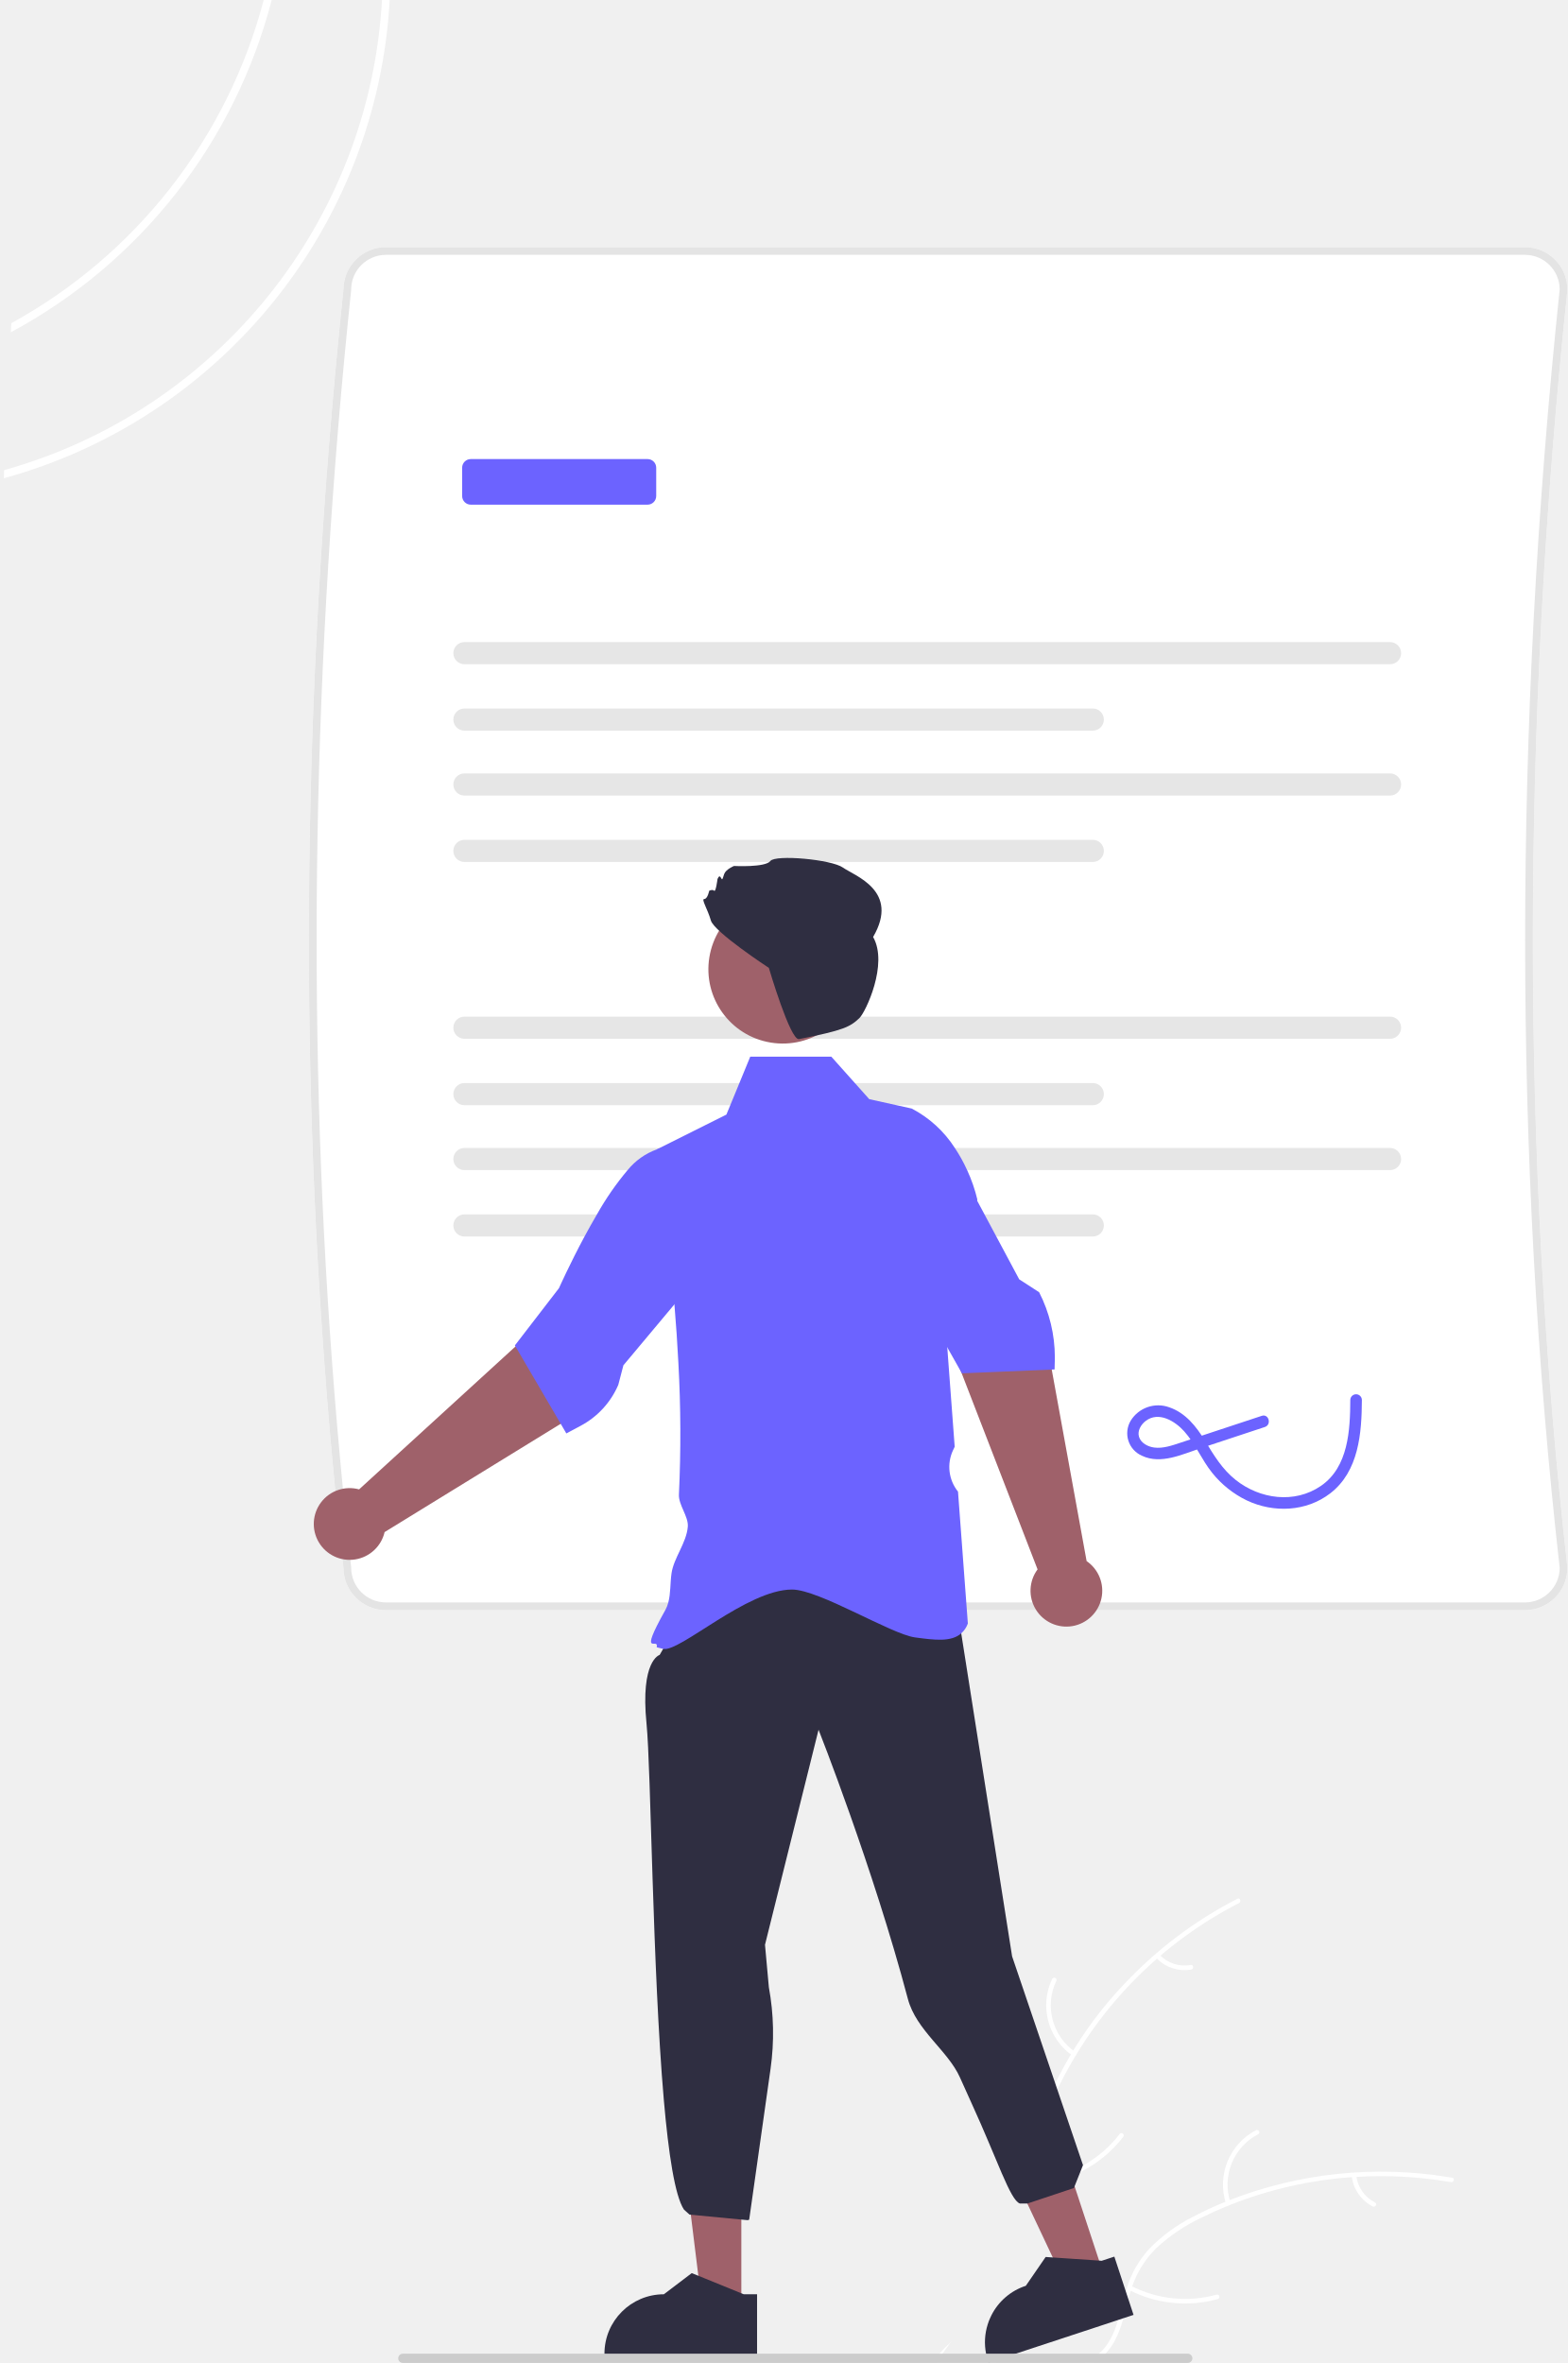
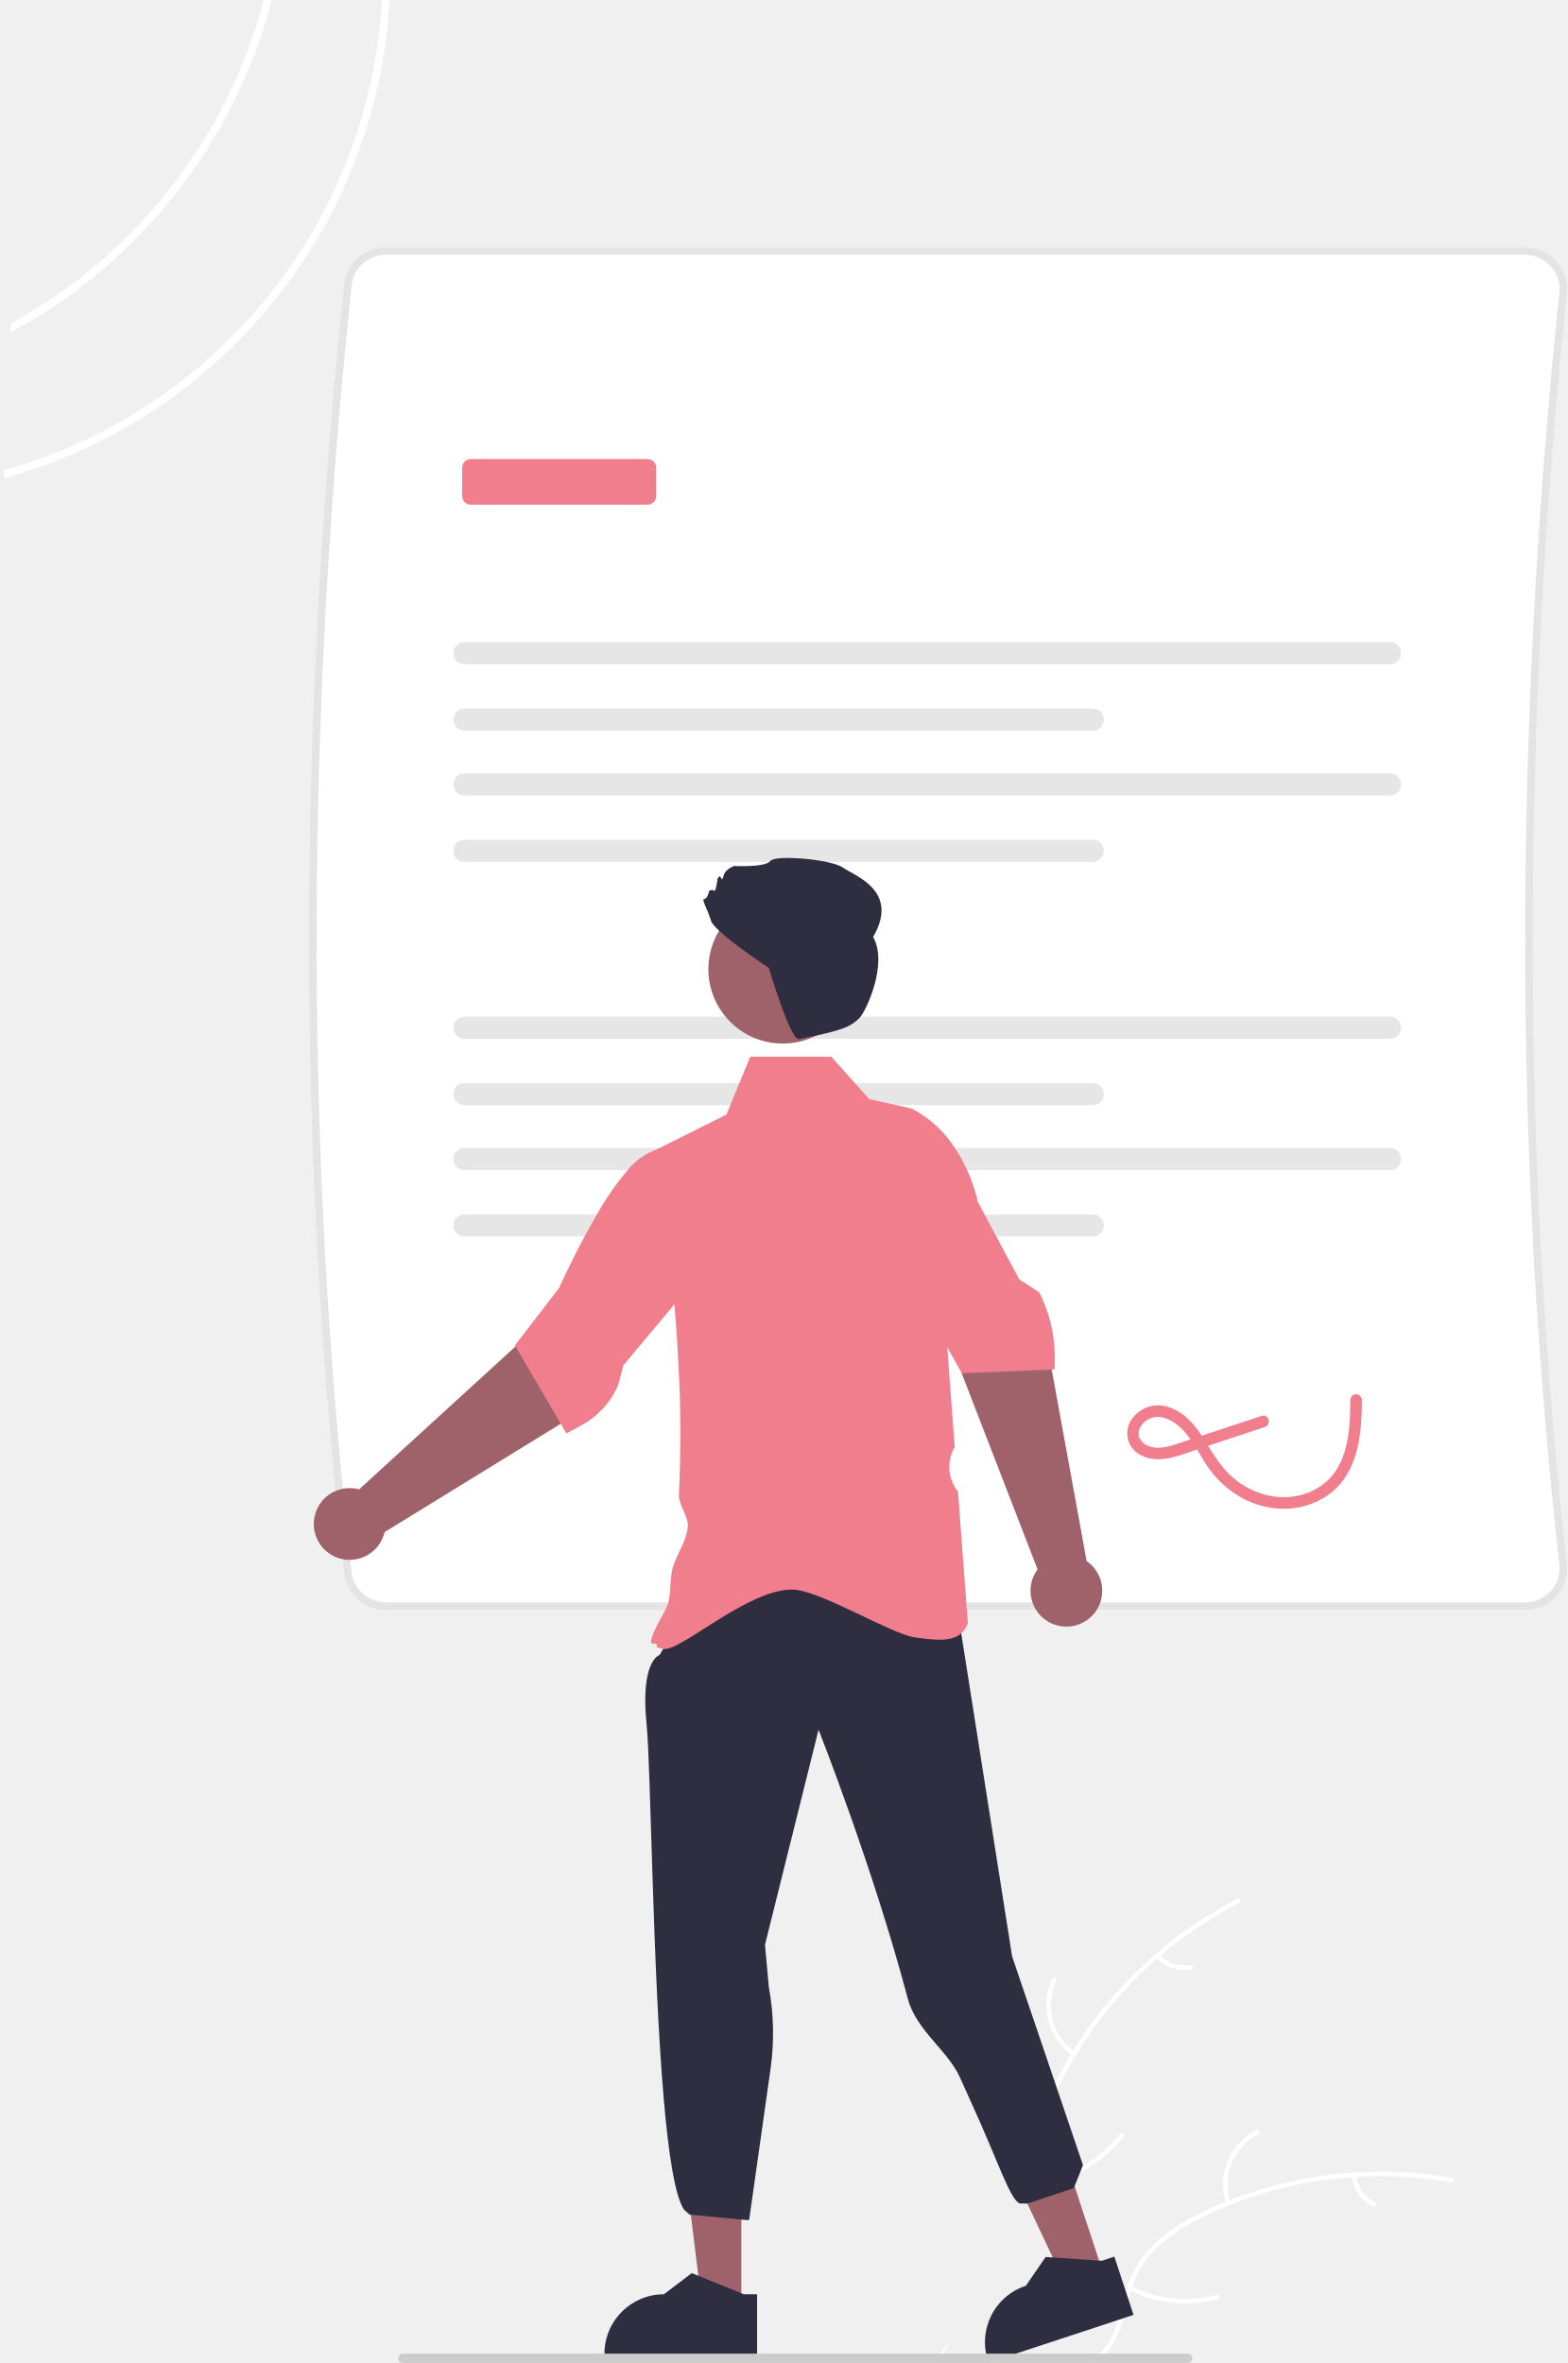
<svg xmlns="http://www.w3.org/2000/svg" data-name="Layer 1" width="405.949" height="611.97" viewBox="0 0 405.949 611.97">
  <path d="M717.73,647.62c-.31.35-.62.71-.92,1.07a117.723,117.723,0,0,0-11.32,15.54c-.27.42-.53.85-.77,1.27A124.618,124.618,0,0,0,688.83,708.54q-.87,5.16-1.31,10.38-.315,4.02-.38,8.05c-.16,11.28.84,23.83-6.43,32.45a22.689,22.689,0,0,1-6.98,5.48,29.179,29.179,0,0,1-6.32,2.39H644.74c-1.14-.17-2.28-.35-3.42-.53-.03,0-.06-.01-.09-.01l-.23.08-1.37.46-.06.02v-.02a.486.486,0,0,0-.01-.12,1.618,1.618,0,0,0-.01-.22v-.01c-.01-.2-.02-.39-.02-.59l-.03-.53s-.01-.01,0-.01c-.01-.3-.03-.6-.04-.91-1.05-26.1,1.51-53.07,13.83-76.05a84.971,84.971,0,0,1,16.12-21.21,1.2,1.2,0,0,1,.12-.11c12.81-12.22,29.37-20.21,46.85-19.94Q717.055,647.59,717.73,647.62Z" transform="translate(-396.8706 -155.34)" fill="#f0f0f0" />
  <path d="M717.781,648.185A105.87,105.87,0,0,0,671.788,694.31,45.591,45.591,0,0,0,667.136,707.816a26.149,26.149,0,0,0,1.705,13.656c1.576,4.059,3.659,8.029,4.221,12.401a16.011,16.011,0,0,1-3.973,12.477c-3.638,4.289-8.601,7.015-13.547,9.513-5.491,2.773-11.239,5.566-15.052,10.579-.462.607-1.377-.145-.916-.751,6.633-8.722,18.316-10.624,26.272-17.715,3.712-3.309,6.45-7.757,6.141-12.88-.27-4.48-2.414-8.576-4.046-12.672a27.902,27.902,0,0,1-2.164-13.29,42.148,42.148,0,0,1,4.115-13.635,102.712,102.712,0,0,1,18.229-26.425A107.747,107.747,0,0,1,717.369,647.074c.677-.347,1.084.766.412,1.111Z" transform="translate(-396.8706 -155.34)" fill="#fff" />
  <path d="M674.665,687.735a15.884,15.884,0,0,1-5.295-19.875c.33-.687,1.413-.207,1.083.481a14.708,14.708,0,0,0,4.963,18.477c.629.431-.126,1.345-.751.916Z" transform="translate(-396.8706 -155.34)" fill="#fff" />
  <path d="M667.771,719.519A30.615,30.615,0,0,0,686.87,707.986c.464-.606,1.38.146.916.751a31.844,31.844,0,0,1-19.899,11.961c-.753.127-.866-1.053-.116-1.179Z" transform="translate(-396.8706 -155.34)" fill="#fff" />
  <path d="M697.167,661.568a8.991,8.991,0,0,0,8.106,2.662c.751-.137.863,1.043.116,1.179a10.075,10.075,0,0,1-8.973-2.925.612.612,0,0,1-.082-.834.595.595,0,0,1,.834-.082Z" transform="translate(-396.8706 -155.34)" fill="#fff" />
  <path d="M772.94,719.98c-.46.1-.92.2-1.39.31h-.01a119.08,119.08,0,0,0-18.38,5.58c-.46.18-.92.36-1.38.55h-.01a124.764,124.764,0,0,0-38.44,24.68c-.04.04-.08.07-.12.11a.607.607,0,0,1-.08.08l-.05.05a121.675,121.675,0,0,0-12.31,13.56c0,.01-.01.02-.02.03-.6.78-1.21,1.56-1.81,2.36H639.63l-.06.02v-.02h-.25c0-.01.01-.02.02-.03,0-.01.01-.01.01-.02.07-.1.14-.2.2-.29v-.01a.277.277,0,0,1,.06-.08c.06-.1.13-.18.18-.27.4-.56.79-1.13,1.19-1.69.65-.93,1.31-1.86,1.98-2.78a.01.01,0,0,1,.01-.01v-.01c.01-.01.01-.02.02-.03l.02-.02c8.25-11.42,17.53-22.26,28.16-31.34.32-.28.64-.56.98-.82a114.817,114.817,0,0,1,15.37-10.97q4.44-2.625,9.15-4.82a85.126,85.126,0,0,1,25.59-7.22h.02c.02,0,.04-.01.07-.01.03,0,.05-.01.07-.01,17.61-2.04,35.66,1.55,49.47,12.29C772.25,719.43,772.59,719.7,772.94,719.98Z" transform="translate(-396.8706 -155.34)" fill="#f0f0f0" />
  <path d="M639.32,767.29h.25v.02l.06-.02H655.5c-4.73-.81-9.45-1.44-14.18-.53-.11.02-.21.04-.32.07-.48.09-.96.21-1.44.34-.03.01-.07.02-.1.03a.338.338,0,0,0-.12.06.149.149,0,0,0-.07.03Z" transform="translate(-396.8706 -155.34)" fill="#fff" />
  <path d="M772.65,720.47c-.37-.06-.73-.13-1.1-.18h-.01a105.412,105.412,0,0,0-23.35-1.18c-.39.02-.79.05-1.19.07a105.327,105.327,0,0,0-31.57,7.19c-.01,0-.01,0-.01.01-.11.04-.22.08-.32.12-2.35.95-4.67,1.99-6.94,3.11a45.706,45.706,0,0,0-11.85,7.98,25.479,25.479,0,0,0-6.21,9.89c-.13.38-.26.75-.38,1.13-.09.3-.18.61-.27.91-1.18,4.19-1.91,8.61-4.09,12.44a14.649,14.649,0,0,1-2.2,2.94,15.125,15.125,0,0,1-2.96,2.39h-2.52a14.532,14.532,0,0,0,3.79-2.39,12.545,12.545,0,0,0,2.29-2.61c2.48-3.74,3.24-8.3,4.4-12.55.19-.69.39-1.36.61-2.03a26.648,26.648,0,0,1,5.67-9.89,42.179,42.179,0,0,1,11.49-8.41q4.05-2.13,8.32-3.86c.37-.16.74-.3,1.11-.44a108.079,108.079,0,0,1,56.53-5.96c.37.05.73.12,1.1.18C773.74,719.46,773.4,720.6,772.65,720.47Z" transform="translate(-396.8706 -155.34)" fill="#fff" />
  <path d="M714.415,726.087a15.884,15.884,0,0,1,7.738-19.057c.677-.35,1.253.685.575,1.036A14.708,14.708,0,0,0,715.567,725.808c.242.723-.911.998-1.152.279Z" transform="translate(-396.8706 -155.34)" fill="#fff" />
  <path d="M689.774,747.314a30.615,30.615,0,0,0,22.193,2.291c.735-.204,1.013.948.279,1.152a31.844,31.844,0,0,1-23.089-2.431c-.678-.352-.057-1.362.617-1.012Z" transform="translate(-396.8706 -155.34)" fill="#fff" />
  <path d="M748.136,718.743a8.991,8.991,0,0,0,4.869,7.005c.682.343.061,1.352-.617,1.012a10.075,10.075,0,0,1-5.404-7.738.612.612,0,0,1,.436-.715.595.595,0,0,1,.715.436Z" transform="translate(-396.8706 -155.34)" fill="#fff" />
  <path d="M713.94,321.63q.405-49.665,4.04-100.29c.04-.67.09-1.33.14-2q1.92-26.355,4.7-52.9v-.1a11.007,11.007,0,0,0-11-11h-295a11.022,11.022,0,0,0-11,10.95q-3.84,36.555-6.02,72.75c-.06.79-.1,1.57-.14,2.36q-1.08,17.895-1.72,35.7c-.03.7-.06,1.4-.07,2.1a1478.886,1478.886,0,0,0,7.95,218.2,11.02,11.02,0,0,0,11,10.94h295a11.007,11.007,0,0,0,11-11v-.11q-2.175-19.305-3.82-38.86-.24-2.865-.47-5.73-1.14-14.085-1.99-28.28-.18-2.865-.33-5.73-1.605-28.41-2.1-57.26c-.04-1.91-.07-3.81-.1-5.73q-.18-14.085-.11-28.28C713.9,325.45,713.91,323.54,713.94,321.63Z" transform="translate(-396.8706 -155.34)" fill="#f0f0f0" />
  <path d="M802.82,230.34a11.007,11.007,0,0,0-11-11h-295a11.022,11.022,0,0,0-11,10.95c-9.96,94.97-11.61,188.26-4.94,278.05q1.215,16.665,2.84,33.16.87,8.835,1.85,17.62c.08.76.16,1.52.25,2.28a11.02,11.02,0,0,0,11,10.94h295a11.007,11.007,0,0,0,11-11v-.11c-11.93-105.77-11.93-217.06,0-330.79Z" transform="translate(-396.8706 -155.34)" fill="#fff" />
  <path d="M802.82,230.34a11.007,11.007,0,0,0-11-11h-295a11.022,11.022,0,0,0-11,10.95c-9.96,94.97-11.61,188.26-4.94,278.05q1.215,16.665,2.84,33.16.87,8.835,1.85,17.62c.08.76.16,1.52.25,2.28a11.02,11.02,0,0,0,11,10.94h295a11.007,11.007,0,0,0,11-11v-.11c-11.93-105.77-11.93-217.06,0-330.79Zm-2,331.06a9.008,9.008,0,0,1-9,8.94h-295a9.014,9.014,0,0,1-9-9v-.11c-.07-.64-.14-1.29-.21-1.93q-1.035-9.18-1.93-18.41-1.575-16.185-2.79-32.55c-6.67-89.74-5.03-182.97,4.93-277.9v-.1a9.014,9.014,0,0,1,9-9h295a9.003,9.003,0,0,1,9,8.95C788.89,344.11,788.89,455.52,800.82,561.4Z" transform="translate(-396.8706 -155.34)" fill="#e4e4e4" />
-   <path id="a974c3de-8d03-408b-a459-3ce6ba461bdb-187" data-name="Path 142" d="M517.154,321.63a2.866,2.866,0,0,0,0,5.733H756.885a2.866,2.866,0,0,0,0-5.733Z" transform="translate(-396.8706 -155.34)" fill="#e6e6e6" />
-   <path id="e9133026-9528-4ac3-aa69-83f109aff1e3-188" data-name="Path 143" d="M517.154,338.83a2.866,2.866,0,0,0,0,5.733H679.899a2.866,2.866,0,0,0,0-5.733Z" transform="translate(-396.8706 -155.34)" fill="#e6e6e6" />
-   <path id="a406ca83-8296-4426-a4ed-8cd27cbcb96b-189" data-name="Path 142" d="M517.154,355.64a2.866,2.866,0,0,0,0,5.733H756.885a2.866,2.866,0,0,0,0-5.733Z" transform="translate(-396.8706 -155.34)" fill="#e6e6e6" />
-   <path id="be321b5a-3e39-41eb-b9b2-711d73db0143-190" data-name="Path 143" d="M517.154,372.84a2.866,2.866,0,0,0,0,5.733H679.899a2.866,2.866,0,0,0,0-5.733Z" transform="translate(-396.8706 -155.34)" fill="#e6e6e6" />
-   <path id="a5a7e885-834f-470d-9162-1a1fa51c1163-191" data-name="Path 142" d="M517.154,418.63a2.866,2.866,0,0,0,0,5.733H756.885a2.866,2.866,0,0,0,0-5.733Z" transform="translate(-396.8706 -155.34)" fill="#e6e6e6" />
-   <path id="a5fcdb43-4805-483f-9462-6a7e4850dca6-192" data-name="Path 143" d="M517.154,435.83a2.866,2.866,0,0,0,0,5.733H679.899a2.866,2.866,0,0,0,0-5.733Z" transform="translate(-396.8706 -155.34)" fill="#e6e6e6" />
-   <path id="b765b6a8-7afa-43c2-95d1-39dcbde99f83-193" data-name="Path 142" d="M517.154,452.64a2.866,2.866,0,0,0,0,5.733H756.885a2.866,2.866,0,0,0,0-5.733Z" transform="translate(-396.8706 -155.34)" fill="#e6e6e6" />
-   <path id="e421dd9d-74a5-4920-9c7d-c121b8cd01e8-194" data-name="Path 143" d="M517.154,469.84a2.866,2.866,0,0,0,0,5.733H679.899a2.866,2.866,0,0,0,0-5.733Z" transform="translate(-396.8706 -155.34)" fill="#e6e6e6" />
-   <path id="ea3081fc-4e36-4189-92a3-e6d1b5b4a040-195" data-name="Path 154" d="M564.588,286.04h-45.788a2.239,2.239,0,0,1-2.237-2.237v-7.336a2.239,2.239,0,0,1,2.237-2.237h45.788a2.239,2.239,0,0,1,2.237,2.237v7.336A2.239,2.239,0,0,1,564.588,286.04Z" transform="translate(-396.8706 -155.34)" fill="#6c63ff" />
-   <path d="M723.656,522.016l-14.025,4.635q-3.506,1.159-7.013,2.317c-2.165.713-4.508,1.561-6.825,1.254-1.602-.212-3.428-1.134-3.927-2.782-.472-1.559.529-3.191,1.741-4.113,3.347-2.546,7.579.045,9.95,2.682,2.901,3.225,4.542,7.389,7.263,10.765a25.912,25.912,0,0,0,8.985,7.155c6.941,3.278,15.408,2.929,21.599-1.847,7.393-5.703,8.147-15.587,8.186-24.21a1.501,1.501,0,0,0-3,0c-.036,7.815-.48,17.396-7.606,22.286-6.826,4.684-15.797,3.442-22.082-1.549-3.502-2.781-5.656-6.408-7.956-10.164-2.244-3.666-5.031-7.22-9.255-8.646a8.364,8.364,0,0,0-9.986,3.487,6.347,6.347,0,0,0,2.934,9.066c4.898,2.334,10.501-.401,15.217-1.959l16.596-5.485c1.825-.603,1.043-3.501-.798-2.893Z" transform="translate(-396.8706 -155.34)" fill="#6c63ff" />
+   <path id="a974c3de-8d03-408b-a459-3ce6ba461bdb-36" data-name="Path 142" d="M517.154,321.63a2.866,2.866,0,0,0,0,5.733H756.885a2.866,2.866,0,0,0,0-5.733Z" transform="translate(-396.8706 -155.34)" fill="#e6e6e6" />
+   <path id="e9133026-9528-4ac3-aa69-83f109aff1e3-37" data-name="Path 143" d="M517.154,338.83a2.866,2.866,0,0,0,0,5.733H679.899a2.866,2.866,0,0,0,0-5.733Z" transform="translate(-396.8706 -155.34)" fill="#e6e6e6" />
+   <path id="a406ca83-8296-4426-a4ed-8cd27cbcb96b-38" data-name="Path 142" d="M517.154,355.64a2.866,2.866,0,0,0,0,5.733H756.885a2.866,2.866,0,0,0,0-5.733Z" transform="translate(-396.8706 -155.34)" fill="#e6e6e6" />
+   <path id="be321b5a-3e39-41eb-b9b2-711d73db0143-39" data-name="Path 143" d="M517.154,372.84a2.866,2.866,0,0,0,0,5.733H679.899a2.866,2.866,0,0,0,0-5.733Z" transform="translate(-396.8706 -155.34)" fill="#e6e6e6" />
+   <path id="a5a7e885-834f-470d-9162-1a1fa51c1163-40" data-name="Path 142" d="M517.154,418.63a2.866,2.866,0,0,0,0,5.733H756.885a2.866,2.866,0,0,0,0-5.733Z" transform="translate(-396.8706 -155.34)" fill="#e6e6e6" />
+   <path id="a5fcdb43-4805-483f-9462-6a7e4850dca6-41" data-name="Path 143" d="M517.154,435.83a2.866,2.866,0,0,0,0,5.733H679.899a2.866,2.866,0,0,0,0-5.733Z" transform="translate(-396.8706 -155.34)" fill="#e6e6e6" />
+   <path id="b765b6a8-7afa-43c2-95d1-39dcbde99f83-42" data-name="Path 142" d="M517.154,452.64a2.866,2.866,0,0,0,0,5.733H756.885a2.866,2.866,0,0,0,0-5.733Z" transform="translate(-396.8706 -155.34)" fill="#e6e6e6" />
+   <path id="e421dd9d-74a5-4920-9c7d-c121b8cd01e8-43" data-name="Path 143" d="M517.154,469.84a2.866,2.866,0,0,0,0,5.733H679.899a2.866,2.866,0,0,0,0-5.733Z" transform="translate(-396.8706 -155.34)" fill="#e6e6e6" />
+   <path id="ea3081fc-4e36-4189-92a3-e6d1b5b4a040-44" data-name="Path 154" d="M564.588,286.04h-45.788a2.239,2.239,0,0,1-2.237-2.237v-7.336a2.239,2.239,0,0,1,2.237-2.237h45.788a2.239,2.239,0,0,1,2.237,2.237v7.336A2.239,2.239,0,0,1,564.588,286.04Z" transform="translate(-396.8706 -155.34)" fill="#f07e8c" />
+   <path d="M723.656,522.016l-14.025,4.635q-3.506,1.159-7.013,2.317c-2.165.713-4.508,1.561-6.825,1.254-1.602-.212-3.428-1.134-3.927-2.782-.472-1.559.529-3.191,1.741-4.113,3.347-2.546,7.579.045,9.95,2.682,2.901,3.225,4.542,7.389,7.263,10.765a25.912,25.912,0,0,0,8.985,7.155c6.941,3.278,15.408,2.929,21.599-1.847,7.393-5.703,8.147-15.587,8.186-24.21a1.501,1.501,0,0,0-3,0c-.036,7.815-.48,17.396-7.606,22.286-6.826,4.684-15.797,3.442-22.082-1.549-3.502-2.781-5.656-6.408-7.956-10.164-2.244-3.666-5.031-7.22-9.255-8.646a8.364,8.364,0,0,0-9.986,3.487,6.347,6.347,0,0,0,2.934,9.066c4.898,2.334,10.501-.401,15.217-1.959l16.596-5.485c1.825-.603,1.043-3.501-.798-2.893Z" transform="translate(-396.8706 -155.34)" fill="#f07e8c" />
  <polygon points="285.224 587.176 275.389 590.416 258.211 554.026 272.726 549.244 285.224 587.176" fill="#9f616a" />
  <path d="M689.11,750.78l-.67-2.03-1.76-5.35-1.2-3.64-3.28,1.08-.68-.05-9.01-.61-1.2-.08-1.78-.12-1.84-.13-5.14,7.47h-.01a15.257,15.257,0,0,0-8.92,7.68c-.11.22-.21.44-.31.66a12.849,12.849,0,0,0-.63,1.66,15.214,15.214,0,0,0-.42,7.58,17.395,17.395,0,0,0,.49,1.85l.03.1.12.37.72-.24,6.32-2.08,22.14-7.29,4.39-1.45,1.35-.45h.01l2.62-.86Z" transform="translate(-396.8706 -155.34)" fill="#2f2e41" />
  <polygon points="192.004 595.731 181.65 595.73 176.724 555.792 192.006 555.793 192.004 595.731" fill="#9f616a" />
  <path d="M572.304,575.992l-4.59,7.94s-5.044,1.378-3.395,17.819c1.164,11.609,1.541,63.59,4.472,97.359,1.22,14.054,2.881,24.954,5.226,28.477l1.444,1.293,15.067,1.44.38-.133,5.533-39.076A65.654,65.654,0,0,0,596,670v0l-1-11,13.873-55.697S623,639,632,673c2.167,8.185,10.396,13.39,13.516,20.413,1.045,2.353,2.072,4.633,3.074,6.821C655.189,714.64,658.497,725.128,661,726h2l12-4,2.361-5.935L659,662l-13.749-87.294C619.054,560.619,594.479,559.052,572.304,575.992Z" transform="translate(-396.8706 -155.34)" fill="#2f2e41" />
-   <path d="M647.35,458.37a40.79,40.79,0,0,0-3.18-5.73A29.459,29.459,0,0,0,633,442.43l-3.94-.87L622,440l-3.72-4.17-6.1-6.83h-21l-2.81,6.83-2.36,5.73L585,444l-17.98,8.99c-.01,0-.01,0-.02.01q.36,2.7.71,5.37.765,5.805,1.44,11.47.345,2.88.66,5.73,1.005,8.94,1.73,17.57.645,7.71,1.03,15.2a334.126,334.126,0,0,1,.14,34.05c-.14,2.67,2.51,5.71,2.3,8.32-.35,4.26-3.64,8.04-4.22,12.11-.36,2.5-.2,5.16-.83,7.52a8.411,8.411,0,0,1-.78,1.98c0,.01-.01.01-.01.02-7.2,12.86-1.55,6.72-2.22,9.61l.32.08c.15.04.61.16,1.35.33C572.85,583.37,590.29,567,602,567c7.03,0,25.64,11.56,31.87,12.4,4.93.66,9.33,1.26,11.95-1.05a6.125,6.125,0,0,0,1.69-2.48l.03-.09-.01-.09-.25-3.35-.15-2-2.14-28.7a10.175,10.175,0,0,1-1.3-10.69l.44-.93-1.62-21.68-.3-4.05-.11-1.37v-.01l-.78-10.47,1.88-5.72v-.01L646.86,475.57l1.88-5.73,1.18-3.6L650,466A40.932,40.932,0,0,0,647.35,458.37Z" transform="translate(-396.8706 -155.34)" fill="#6c63ff" />
+   <path d="M647.35,458.37a40.79,40.79,0,0,0-3.18-5.73A29.459,29.459,0,0,0,633,442.43l-3.94-.87L622,440l-3.72-4.17-6.1-6.83h-21l-2.81,6.83-2.36,5.73L585,444l-17.98,8.99c-.01,0-.01,0-.02.01q.36,2.7.71,5.37.765,5.805,1.44,11.47.345,2.88.66,5.73,1.005,8.94,1.73,17.57.645,7.71,1.03,15.2a334.126,334.126,0,0,1,.14,34.05c-.14,2.67,2.51,5.71,2.3,8.32-.35,4.26-3.64,8.04-4.22,12.11-.36,2.5-.2,5.16-.83,7.52a8.411,8.411,0,0,1-.78,1.98c0,.01-.01.01-.01.02-7.2,12.86-1.55,6.72-2.22,9.61l.32.08c.15.04.61.16,1.35.33C572.85,583.37,590.29,567,602,567c7.03,0,25.64,11.56,31.87,12.4,4.93.66,9.33,1.26,11.95-1.05a6.125,6.125,0,0,0,1.69-2.48l.03-.09-.01-.09-.25-3.35-.15-2-2.14-28.7a10.175,10.175,0,0,1-1.3-10.69l.44-.93-1.62-21.68-.3-4.05-.11-1.37v-.01l-.78-10.47,1.88-5.72v-.01L646.86,475.57l1.88-5.73,1.18-3.6L650,466A40.932,40.932,0,0,0,647.35,458.37Z" transform="translate(-396.8706 -155.34)" fill="#f07e8c" />
  <path d="M665.594,561.779,645.434,509.678l-9.363-19.025,18.005-9.947,14.501,25.549,9.72,53.381a9.29,9.29,0,1,1-12.703,2.143Z" transform="translate(-396.8706 -155.34)" fill="#9f616a" />
-   <path d="M666,490l-5.16-3.34L654.91,475.57l-3.06-5.73-1.93-3.6-.82-1.54-9.27-6.33-6.26-4.28-5.1,4.28-2.43,2.04,2.38,9.43,1.44,5.73L633,488l9.21,16.29,2.29,4.05,1.31,2.33.01.02.18.31,23.27-.97L670,510l.04-1.66.02-.6c.01-.3.01-.6.01-.9A36.955,36.955,0,0,0,666,490Z" transform="translate(-396.8706 -155.34)" fill="#6c63ff" />
+   <path d="M666,490l-5.16-3.34L654.91,475.57l-3.06-5.73-1.93-3.6-.82-1.54-9.27-6.33-6.26-4.28-5.1,4.28-2.43,2.04,2.38,9.43,1.44,5.73L633,488l9.21,16.29,2.29,4.05,1.31,2.33.01.02.18.31,23.27-.97L670,510l.04-1.66.02-.6c.01-.3.01-.6.01-.9A36.955,36.955,0,0,0,666,490Z" transform="translate(-396.8706 -155.34)" fill="#f07e8c" />
  <path d="M489.875,541.059l41.241-37.686,14.333-15.627,15.8,13.171-18.549,22.781L496.48,552.12a9.29,9.29,0,1,1-6.605-11.061Z" transform="translate(-396.8706 -155.34)" fill="#9f616a" />
-   <path d="M575.01,475.57l-.08-5.73-.15-11.47-.06-4.45-.17-.12a7.515,7.515,0,0,0-3.09-1.16,8.959,8.959,0,0,0-2.93,0,10.474,10.474,0,0,0-1.51.35c-.01,0-.01,0-.02.01a17.298,17.298,0,0,0-7.57,5.36l-.01.01a74.682,74.682,0,0,0-7.94,11.47c-1.13,1.92-2.21,3.86-3.22,5.73-3.82,7.11-6.57,13.27-6.62,13.38l-11.42,14.83.16.27,2.51,4.29,9.2,15.73,1.46,2.5,3.73-1.99A21.687,21.687,0,0,0,557,514l1.33-5.08.49-.58,12.72-15.2,3.64-4.36Z" transform="translate(-396.8706 -155.34)" fill="#6c63ff" />
+   <path d="M575.01,475.57l-.08-5.73-.15-11.47-.06-4.45-.17-.12a7.515,7.515,0,0,0-3.09-1.16,8.959,8.959,0,0,0-2.93,0,10.474,10.474,0,0,0-1.51.35c-.01,0-.01,0-.02.01a17.298,17.298,0,0,0-7.57,5.36l-.01.01a74.682,74.682,0,0,0-7.94,11.47c-1.13,1.92-2.21,3.86-3.22,5.73-3.82,7.11-6.57,13.27-6.62,13.38l-11.42,14.83.16.27,2.51,4.29,9.2,15.73,1.46,2.5,3.73-1.99A21.687,21.687,0,0,0,557,514l1.33-5.08.49-.58,12.72-15.2,3.64-4.36Z" transform="translate(-396.8706 -155.34)" fill="#f07e8c" />
  <circle cx="599.593" cy="406.346" r="19.251" transform="translate(-294.4215 777.7675) rotate(-80.78251)" fill="#9f616a" />
  <path d="M580.984,393.726c-.856-2.995-2.567-5.561-1.711-5.561s1.283-2.139,1.283-2.139.856-.428,1.283,0,.856-2.995.856-2.995.428-1.283.856-.428.428.428.856-.856,2.567-2.139,2.567-2.139,8.128.428,9.411-1.283,15.828-.428,18.823,1.711S630,386,623,398c4,7-1.972,19.485-3.515,20.966-2.44,2.342-4.129,3.187-15.674,5.484C601.552,424.9,596,406,596,406S581.839,396.721,580.984,393.726Z" transform="translate(-396.8706 -155.34)" fill="#2f2e41" />
  <path d="M589.5,749.51l-.62-.25-11.14-4.54-1.71-.69-7.22,5.48h-.01a15.398,15.398,0,0,0-15.38,15.39v.5h39.53V749.51Z" transform="translate(-396.8706 -155.34)" fill="#2f2e41" />
  <path d="M705.69,766.09a1.195,1.195,0,0,1-1.19,1.2H501.2a1.195,1.195,0,0,1,0-2.39H704.5A1.193,1.193,0,0,1,705.69,766.09Z" transform="translate(-396.8706 -155.34)" fill="#ccc" />
  <path d="M495.8,155.34A134.274,134.274,0,0,1,397.94,277.1c-.03.7-.06,1.4-.07,2.1A136.289,136.289,0,0,0,497.8,155.34Z" transform="translate(-396.8706 -155.34)" fill="#fff" />
  <path d="M465.17,155.34a134.551,134.551,0,0,1-65.37,83.7c-.06.79-.1,1.57-.14,2.36a136.623,136.623,0,0,0,67.58-86.06Z" transform="translate(-396.8706 -155.34)" fill="#fff" />
</svg>
